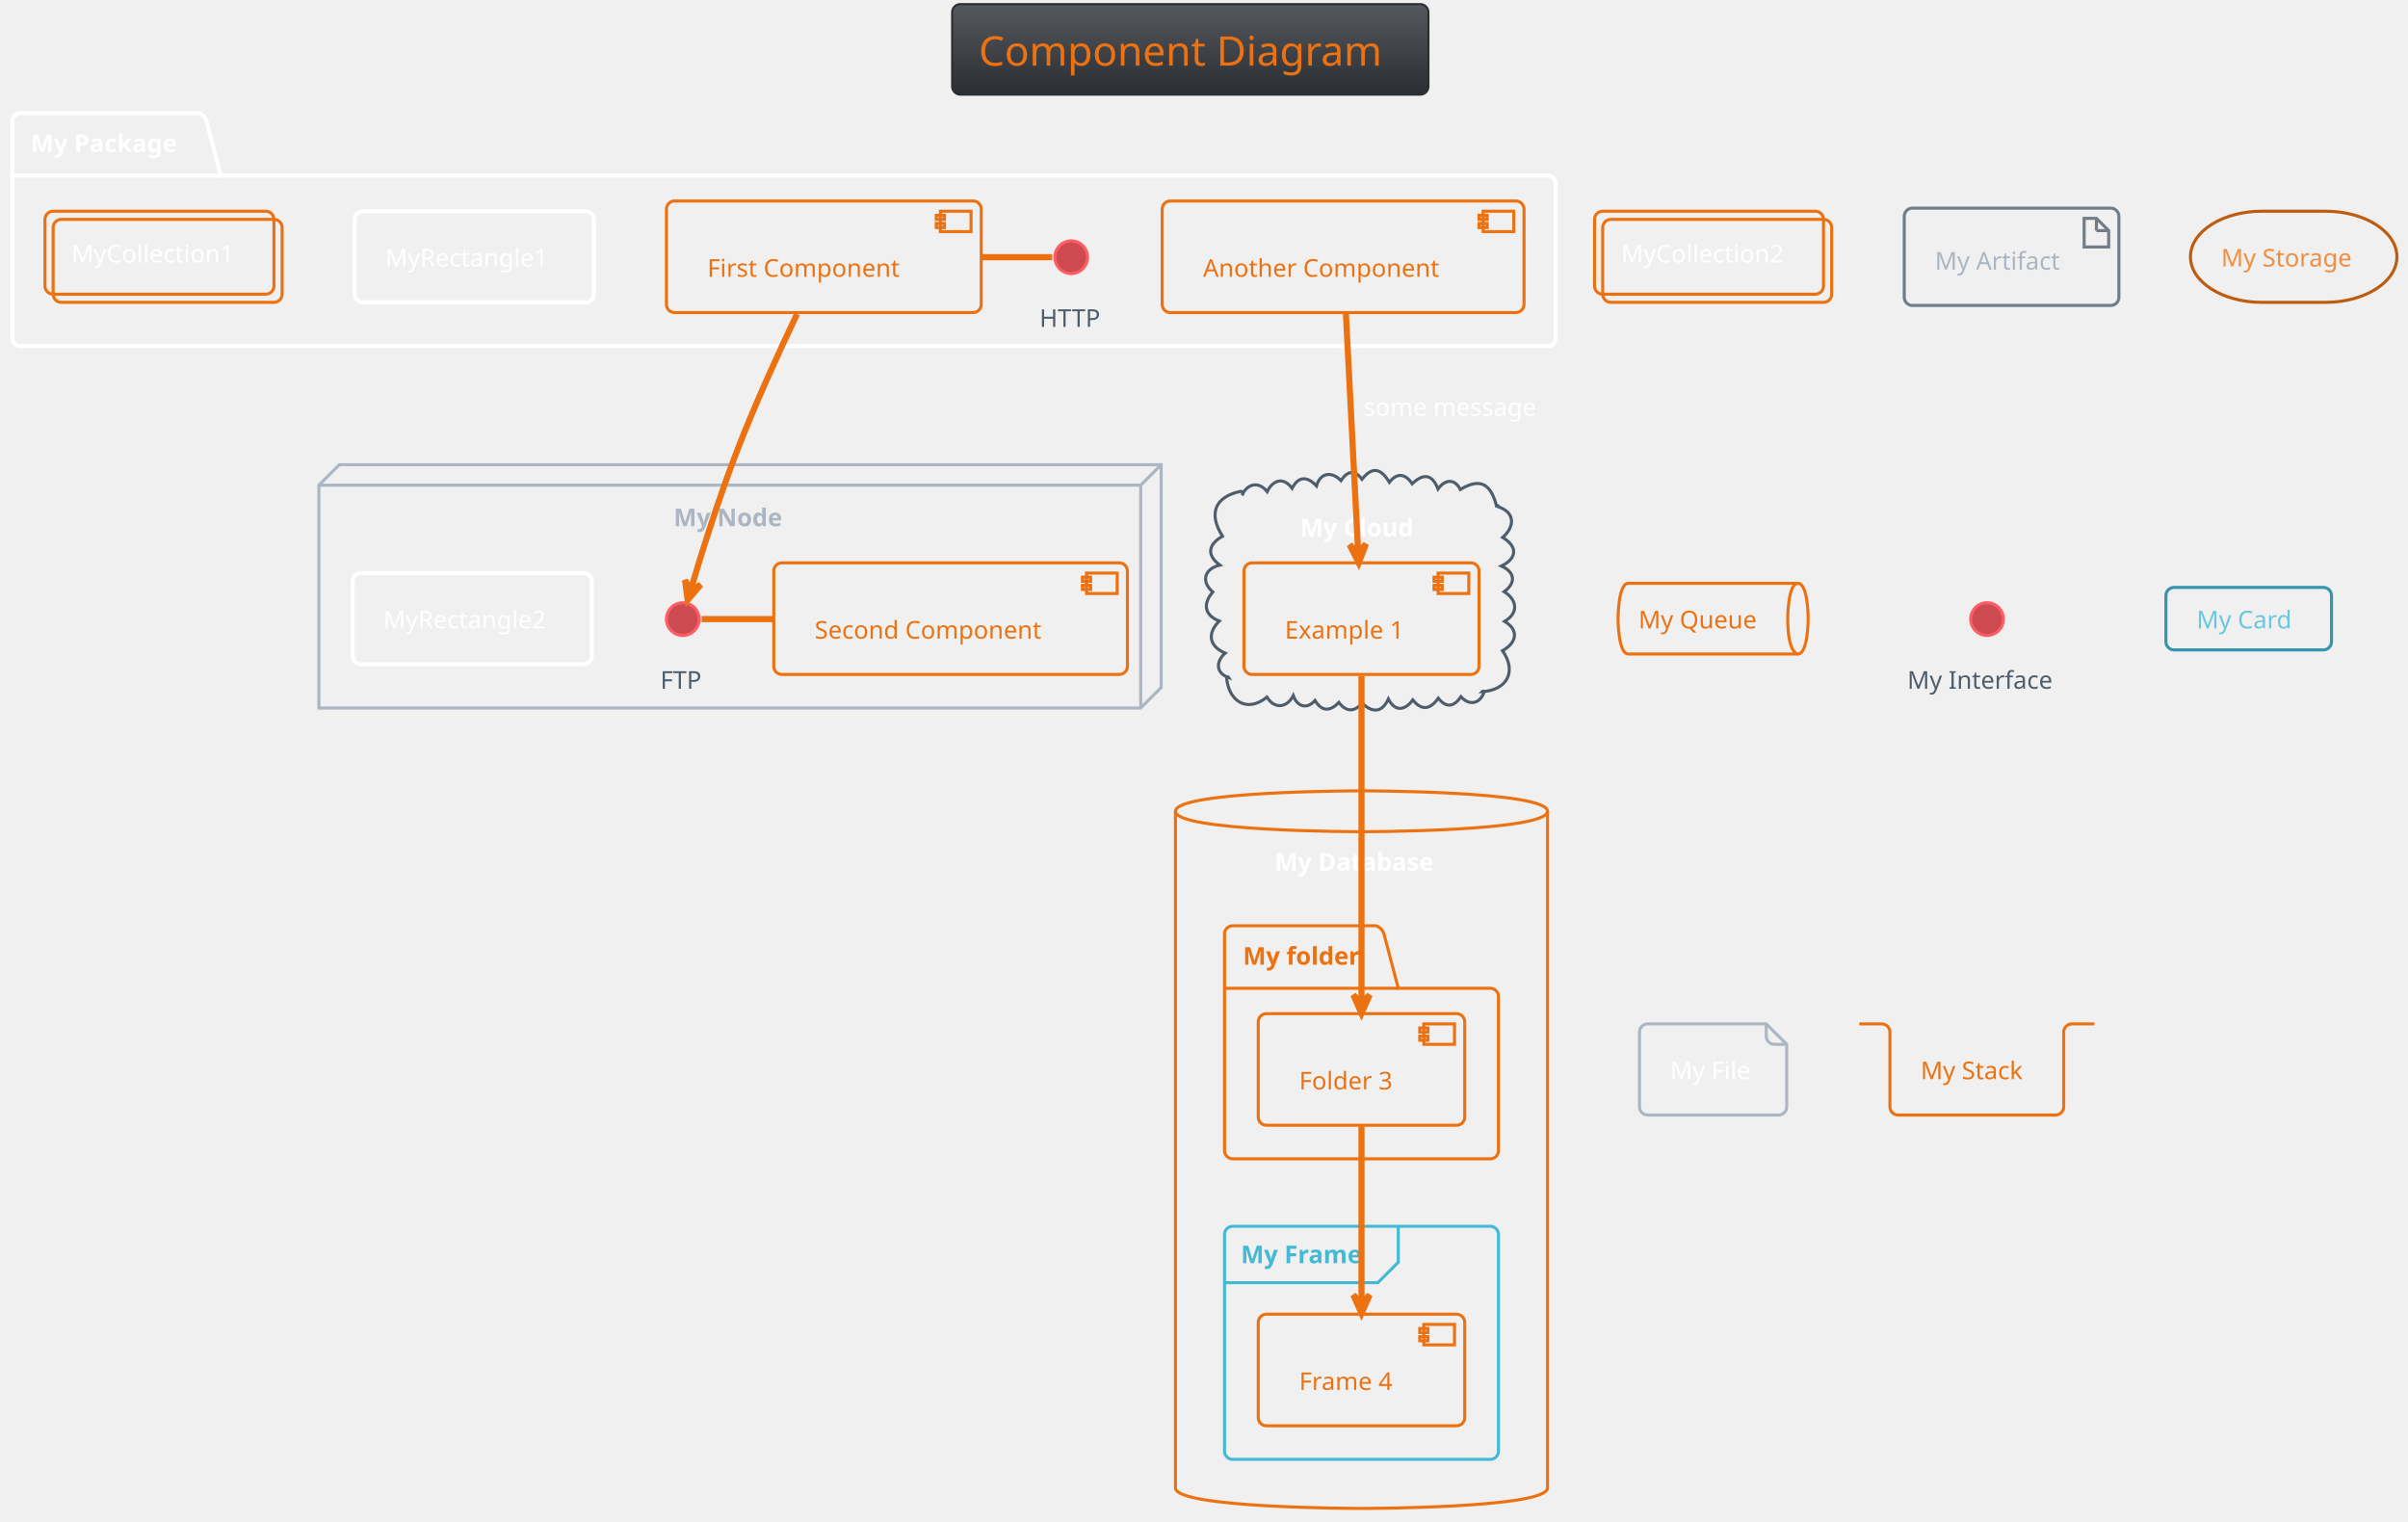
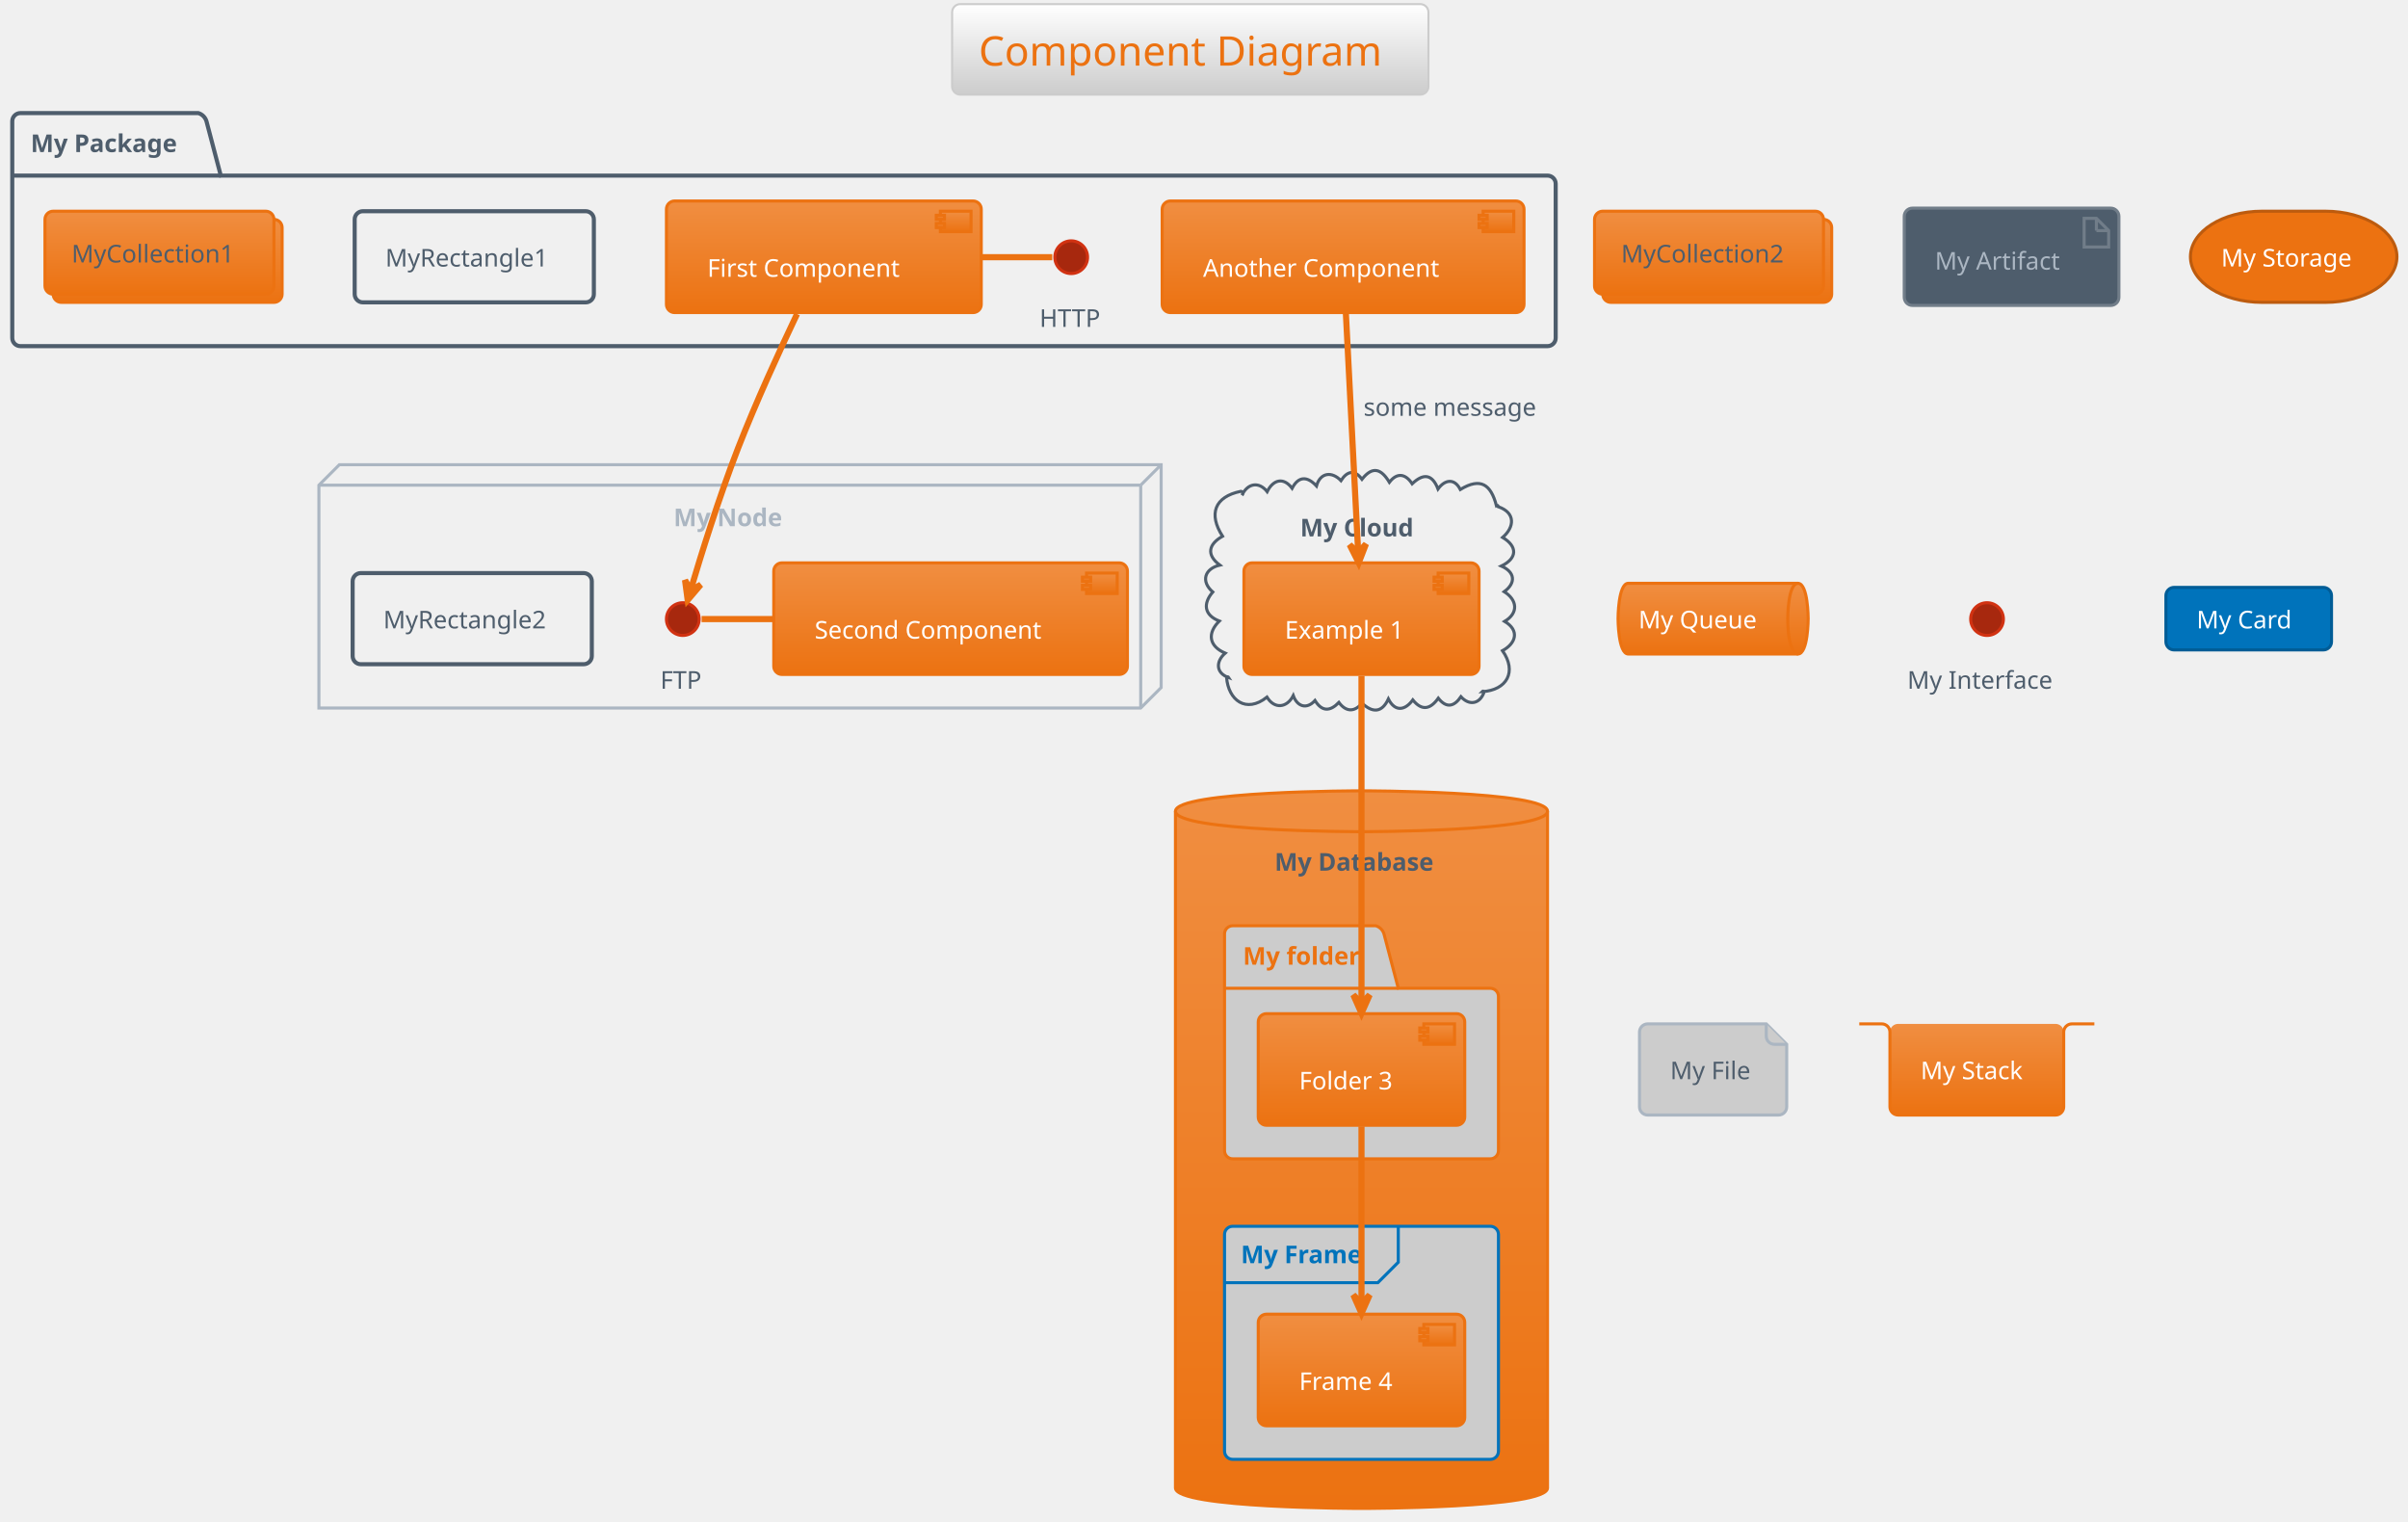
<svg xmlns="http://www.w3.org/2000/svg" contentScriptType="application/ecmascript" contentStyleType="text/css" height="775px" preserveAspectRatio="none" style="width:1227px;height:775px;background:#00000000;" version="1.1" viewBox="0 0 1227 775" width="1227.083px" zoomAndPan="magnify">
  <defs>
-     <linearGradient id="g1a5bxqvql540a0" x1="50%" x2="50%" y1="0%" y2="100%">
-       <stop offset="0%" stop-color="#55585C" />
-       <stop offset="100%" stop-color="#2A2E33" />
+     <linearGradient id="g1kt77hxiw5ew90" x1="50%" x2="50%" y1="0%" y2="100%">
+       <stop offset="0%" stop-color="#FFFFFF" />
+       <stop offset="100%" stop-color="#CCCCCC" />
+     </linearGradient>
+     <linearGradient id="g1kt77hxiw5ew91" x1="50%" x2="50%" y1="0%" y2="100%">
+       <stop offset="0%" stop-color="#F08E41" />
+       <stop offset="100%" stop-color="#EC7211" />
    </linearGradient>
  </defs>
  <g>
-     <rect fill="url(#g1a5bxqvql540a0)" height="46.153" rx="4.167" ry="4.167" style="stroke:#2A2E33;stroke-width:1.042;" width="242.708" x="485.156" y="2.083" />
+     <rect fill="url(#g1kt77hxiw5ew90)" height="46.153" rx="4.167" ry="4.167" style="stroke:#CCCCCC;stroke-width:1.042;" width="242.708" x="485.156" y="2.083" />
    <text fill="#EC7211" font-family="Verdana" font-size="20.833" lengthAdjust="spacing" textLength="215.625" x="498.698" y="33.445">Component Diagram</text>
-     <path d="M10.417,57.611 L101.042,57.611 A6.25,6.25 0 0 1 105.208,61.778 L112.5,89.469 L788.542,89.469 A4.167,4.167 0 0 1 792.708,93.636 L792.708,172.194 A4.167,4.167 0 0 1 788.542,176.361 L10.417,176.361 A4.167,4.167 0 0 1 6.25,172.194 L6.25,61.778 A4.167,4.167 0 0 1 10.417,57.611 " style="stroke:#FFFFFF;stroke-width:2.083;fill:none;" />
-     <line style="stroke:#FFFFFF;stroke-width:2.083;fill:none;" x1="6.25" x2="112.5" y1="89.469" y2="89.469" />
-     <text fill="#FFFFFF" font-family="Verdana" font-size="12.5" font-weight="bold" lengthAdjust="spacing" textLength="82.292" x="15.625" y="77.47">My Package</text>
+     <path d="M10.417,57.611 L101.042,57.611 A6.25,6.25 0 0 1 105.208,61.778 L112.5,89.469 L788.542,89.469 A4.167,4.167 0 0 1 792.708,93.636 L792.708,172.194 A4.167,4.167 0 0 1 788.542,176.361 L10.417,176.361 A4.167,4.167 0 0 1 6.25,172.194 L6.25,61.778 A4.167,4.167 0 0 1 10.417,57.611 " style="stroke:#4E5D6C;stroke-width:2.083;fill:none;" />
+     <line style="stroke:#4E5D6C;stroke-width:2.083;fill:none;" x1="6.25" x2="112.5" y1="89.469" y2="89.469" />
+     <text fill="#4E5D6C" font-family="Verdana" font-size="12.5" font-weight="bold" lengthAdjust="spacing" textLength="82.292" x="15.625" y="77.47">My Package</text>
    <polygon points="162.5,247.194,172.917,236.778,591.667,236.778,591.667,350.319,581.25,360.736,162.5,360.736,162.5,247.194" style="stroke:#ABB6C2;stroke-width:1.562;fill:none;" />
    <line style="stroke:#ABB6C2;stroke-width:1.562;fill:none;" x1="581.25" x2="591.667" y1="247.194" y2="236.778" />
    <line style="stroke:#ABB6C2;stroke-width:1.562;fill:none;" x1="162.5" x2="581.25" y1="247.194" y2="247.194" />
    <line style="stroke:#ABB6C2;stroke-width:1.562;fill:none;" x1="581.25" x2="581.25" y1="247.194" y2="360.736" />
    <text fill="#ABB6C2" font-family="Verdana" font-size="12.5" font-weight="bold" lengthAdjust="spacing" textLength="59.375" x="343.229" y="268.095">My Node</text>
    <path d="M632.845,252.305 C635.562,246.388 641.37,245.003 645.691,250.499 C648.62,244.573 653.85,242.741 658.393,248.786 C661.784,242.295 666.332,242.754 670.807,247.599 C672.806,240.605 678.718,240.1 683.285,244.877 C686.409,240.035 690.221,239.001 693.992,244.187 C699.552,237.125 703.917,239.011 707.959,245.726 C711.933,240.517 716.267,241.429 719.564,246.492 C725.194,241.109 729.755,241.382 732.74,249.144 C736.081,244.5 741.004,243.346 744.103,249.401 C754.524,243.054 759.699,246.882 762.5,257.611 C763.038,257.287 763.439,257.549 763.419,258.16 C772.386,261.229 771.727,268.584 765.673,273.816 C773.394,278.447 773.142,284.484 765.018,288.404 C771.976,291.46 772.604,296.955 766.472,301.467 C773.06,305.608 773.976,312.25 766.699,316.599 C774.579,321.311 772.329,327.894 765.594,331.524 C773.133,342.241 767.799,351.699 755.208,352.403 C755.562,352.02 756.021,351.94 756.253,352.533 C754.169,358.64 748.773,359.785 744.428,354.984 C740.943,360.068 737.036,360.986 732.884,355.728 C728.931,361.287 724.622,362.477 719.895,356.608 C715.993,361.967 710.88,362.89 707.454,356.12 C704.102,363.313 699.334,363.222 694.037,358.267 C690.131,362.925 685.848,362.758 682.24,357.898 C677.797,362.494 673.655,362.728 670.057,356.909 C665.758,361.703 660.968,359.927 658.991,354.416 C655.838,360.612 649.473,361.511 645.591,355.197 C634.876,363.722 625.875,356.674 625,345.111 C625.429,344.579 625.792,344.755 626.095,345.245 C619.252,342.853 619.602,336.838 624.291,332.777 C615.979,329.234 615.021,322.634 621.306,316.426 C613.547,313.396 612.859,307.559 617.976,301.632 C611.709,296.165 613.839,289.732 621.56,287.922 C614.461,282.585 615.893,277.218 622.949,273.219 C615.709,261.961 618.763,253.104 632.292,250.319 C633.543,250.599 633.749,251.425 632.845,252.305 " style="stroke:#4E5D6C;stroke-width:1.562;fill:none;" />
-     <text fill="#FFFFFF" font-family="Verdana" font-size="12.5" font-weight="bold" lengthAdjust="spacing" textLength="62.5" x="662.5" y="273.303">My Cloud</text>
-     <path d="M598.958,413.34 C598.958,402.924 693.75,402.924 693.75,402.924 C693.75,402.924 788.542,402.924 788.542,413.34 L788.542,758.132 C788.542,768.549 693.75,768.549 693.75,768.549 C693.75,768.549 598.958,768.549 598.958,758.132 L598.958,413.34 " style="stroke:#EC7211;stroke-width:1.562;fill:none;" />
+     <text fill="#4E5D6C" font-family="Verdana" font-size="12.5" font-weight="bold" lengthAdjust="spacing" textLength="62.5" x="662.5" y="273.303">My Cloud</text>
+     <path d="M598.958,413.34 C598.958,402.924 693.75,402.924 693.75,402.924 C693.75,402.924 788.542,402.924 788.542,413.34 L788.542,758.132 C788.542,768.549 693.75,768.549 693.75,768.549 C693.75,768.549 598.958,768.549 598.958,758.132 L598.958,413.34 " fill="url(#g1kt77hxiw5ew91)" style="stroke:#EC7211;stroke-width:1.562;" />
    <path d="M598.958,413.34 C598.958,423.757 693.75,423.757 693.75,423.757 C693.75,423.757 788.542,423.757 788.542,413.34 " fill="none" style="stroke:#EC7211;stroke-width:1.562;" />
-     <text fill="#FFFFFF" font-family="Verdana" font-size="12.5" font-weight="bold" lengthAdjust="spacing" textLength="88.542" x="649.479" y="443.616">My Database</text>
-     <path d="M628.125,471.674 L701.042,471.674 A6.25,6.25 0 0 1 705.208,475.84 L712.5,503.532 L759.375,503.532 A4.167,4.167 0 0 1 763.542,507.699 L763.542,586.257 A4.167,4.167 0 0 1 759.375,590.424 L628.125,590.424 A4.167,4.167 0 0 1 623.958,586.257 L623.958,475.84 A4.167,4.167 0 0 1 628.125,471.674 " style="stroke:#EC7211;stroke-width:1.562;fill:none;" />
-     <line style="stroke:#EC7211;stroke-width:1.562;fill:none;" x1="623.958" x2="712.5" y1="503.532" y2="503.532" />
+     <text fill="#4E5D6C" font-family="Verdana" font-size="12.5" font-weight="bold" lengthAdjust="spacing" textLength="88.542" x="649.479" y="443.616">My Database</text>
+     <path d="M628.125,471.674 L701.042,471.674 A6.25,6.25 0 0 1 705.208,475.84 L712.5,503.532 L759.375,503.532 A4.167,4.167 0 0 1 763.542,507.699 L763.542,586.257 A4.167,4.167 0 0 1 759.375,590.424 L628.125,590.424 A4.167,4.167 0 0 1 623.958,586.257 L623.958,475.84 A4.167,4.167 0 0 1 628.125,471.674 " fill="#CCCCCC" style="stroke:#EC7211;stroke-width:1.562;" />
+     <line style="stroke:#EC7211;stroke-width:1.562;" x1="623.958" x2="712.5" y1="503.532" y2="503.532" />
    <text fill="#EC7211" font-family="Verdana" font-size="12.5" font-weight="bold" lengthAdjust="spacing" textLength="64.583" x="633.333" y="491.532">My folder</text>
-     <rect height="118.75" rx="4.167" ry="4.167" style="stroke:#44B9D6;stroke-width:1.562;fill:none;" width="139.583" x="623.958" y="624.799" />
-     <path d="M712.5,624.799 L712.5,643.115 L702.083,653.532 L623.958,653.532 " fill="none" style="stroke:#44B9D6;stroke-width:1.562;" />
-     <text fill="#44B9D6" font-family="Verdana" font-size="12.5" font-weight="bold" lengthAdjust="spacing" textLength="67.708" x="632.292" y="643.616">My Frame</text>
-     <ellipse cx="545.833" cy="131.049" fill="#CC4A50" rx="8.333" ry="8.333" style="stroke:#FF5D64;stroke-width:1.562;" />
+     <rect fill="#CCCCCC" height="118.75" rx="4.167" ry="4.167" style="stroke:#0073BB;stroke-width:1.562;" width="139.583" x="623.958" y="624.799" />
+     <path d="M712.5,624.799 L712.5,643.115 L702.083,653.532 L623.958,653.532 " fill="none" style="stroke:#0073BB;stroke-width:1.562;" />
+     <text fill="#0073BB" font-family="Verdana" font-size="12.5" font-weight="bold" lengthAdjust="spacing" textLength="67.708" x="632.292" y="643.616">My Frame</text>
+     <ellipse cx="545.833" cy="131.049" fill="#A7280E" rx="8.333" ry="8.333" style="stroke:#D13212;stroke-width:1.562;" />
    <text fill="#4E5D6C" font-family="Verdana" font-size="12.5" lengthAdjust="spacing" textLength="32.292" x="529.688" y="166.532">HTTP</text>
-     <rect height="56.858" rx="4.167" ry="4.167" style="stroke:#EC7211;stroke-width:1.562;fill:none;" width="160.417" x="339.583" y="102.403" />
-     <rect height="10.417" style="stroke:#EC7211;stroke-width:1.562;fill:none;" width="15.625" x="479.167" y="107.611" />
-     <rect height="2.083" style="stroke:#EC7211;stroke-width:1.562;fill:none;" width="4.167" x="477.083" y="109.694" />
-     <rect height="2.083" style="stroke:#EC7211;stroke-width:1.562;fill:none;" width="4.167" x="477.083" y="113.861" />
-     <text fill="#EC7211" font-family="Verdana" font-size="12.5" lengthAdjust="spacing" textLength="108.333" x="360.417" y="141.012">First Component</text>
-     <rect height="56.858" rx="4.167" ry="4.167" style="stroke:#EC7211;stroke-width:1.562;fill:none;" width="184.375" x="592.188" y="102.403" />
-     <rect height="10.417" style="stroke:#EC7211;stroke-width:1.562;fill:none;" width="15.625" x="755.729" y="107.611" />
-     <rect height="2.083" style="stroke:#EC7211;stroke-width:1.562;fill:none;" width="4.167" x="753.646" y="109.694" />
-     <rect height="2.083" style="stroke:#EC7211;stroke-width:1.562;fill:none;" width="4.167" x="753.646" y="113.861" />
-     <text fill="#EC7211" font-family="Verdana" font-size="12.5" lengthAdjust="spacing" textLength="132.292" x="613.021" y="141.012">Another Component</text>
-     <rect height="46.442" rx="4.167" ry="4.167" style="stroke:#FFFFFF;stroke-width:2.083;fill:none;" width="121.875" x="180.729" y="107.611" />
-     <text fill="#FFFFFF" font-family="Verdana" font-size="12.5" lengthAdjust="spacing" textLength="90.625" x="196.354" y="135.803">MyRectangle1</text>
-     <rect height="42.275" rx="4.167" ry="4.167" style="stroke:#EC7211;stroke-width:1.562;fill:none;" width="116.667" x="27.083" y="111.778" />
-     <rect height="42.275" rx="4.167" ry="4.167" style="stroke:#EC7211;stroke-width:1.562;fill:none;" width="116.667" x="22.917" y="107.611" />
-     <text fill="#FFFFFF" font-family="Verdana" font-size="12.5" lengthAdjust="spacing" textLength="89.583" x="36.458" y="133.72">MyCollection1</text>
-     <ellipse cx="347.917" cy="315.424" fill="#CC4A50" rx="8.333" ry="8.333" style="stroke:#FF5D64;stroke-width:1.562;" />
+     <rect fill="url(#g1kt77hxiw5ew91)" height="56.858" rx="4.167" ry="4.167" style="stroke:#EC7211;stroke-width:1.562;" width="160.417" x="339.583" y="102.403" />
+     <rect fill="url(#g1kt77hxiw5ew91)" height="10.417" style="stroke:#EC7211;stroke-width:1.562;" width="15.625" x="479.167" y="107.611" />
+     <rect fill="url(#g1kt77hxiw5ew91)" height="2.083" style="stroke:#EC7211;stroke-width:1.562;" width="4.167" x="477.083" y="109.694" />
+     <rect fill="url(#g1kt77hxiw5ew91)" height="2.083" style="stroke:#EC7211;stroke-width:1.562;" width="4.167" x="477.083" y="113.861" />
+     <text fill="#FFFFFF" font-family="Verdana" font-size="12.5" lengthAdjust="spacing" textLength="108.333" x="360.417" y="141.012">First Component</text>
+     <rect fill="url(#g1kt77hxiw5ew91)" height="56.858" rx="4.167" ry="4.167" style="stroke:#EC7211;stroke-width:1.562;" width="184.375" x="592.188" y="102.403" />
+     <rect fill="url(#g1kt77hxiw5ew91)" height="10.417" style="stroke:#EC7211;stroke-width:1.562;" width="15.625" x="755.729" y="107.611" />
+     <rect fill="url(#g1kt77hxiw5ew91)" height="2.083" style="stroke:#EC7211;stroke-width:1.562;" width="4.167" x="753.646" y="109.694" />
+     <rect fill="url(#g1kt77hxiw5ew91)" height="2.083" style="stroke:#EC7211;stroke-width:1.562;" width="4.167" x="753.646" y="113.861" />
+     <text fill="#FFFFFF" font-family="Verdana" font-size="12.5" lengthAdjust="spacing" textLength="132.292" x="613.021" y="141.012">Another Component</text>
+     <rect height="46.442" rx="4.167" ry="4.167" style="stroke:#4E5D6C;stroke-width:2.083;fill:none;" width="121.875" x="180.729" y="107.611" />
+     <text fill="#4E5D6C" font-family="Verdana" font-size="12.5" lengthAdjust="spacing" textLength="90.625" x="196.354" y="135.803">MyRectangle1</text>
+     <rect fill="url(#g1kt77hxiw5ew91)" height="42.275" rx="4.167" ry="4.167" style="stroke:#EC7211;stroke-width:1.562;" width="116.667" x="27.083" y="111.778" />
+     <rect fill="url(#g1kt77hxiw5ew91)" height="42.275" rx="4.167" ry="4.167" style="stroke:#EC7211;stroke-width:1.562;" width="116.667" x="22.917" y="107.611" />
+     <text fill="#4E5D6C" font-family="Verdana" font-size="12.5" lengthAdjust="spacing" textLength="89.583" x="36.458" y="133.72">MyCollection1</text>
+     <ellipse cx="347.917" cy="315.424" fill="#A7280E" rx="8.333" ry="8.333" style="stroke:#D13212;stroke-width:1.562;" />
    <text fill="#4E5D6C" font-family="Verdana" font-size="12.5" lengthAdjust="spacing" textLength="22.917" x="336.458" y="350.907">FTP</text>
-     <rect height="56.858" rx="4.167" ry="4.167" style="stroke:#EC7211;stroke-width:1.562;fill:none;" width="180.208" x="394.271" y="286.778" />
-     <rect height="10.417" style="stroke:#EC7211;stroke-width:1.562;fill:none;" width="15.625" x="553.646" y="291.986" />
-     <rect height="2.083" style="stroke:#EC7211;stroke-width:1.562;fill:none;" width="4.167" x="551.562" y="294.069" />
-     <rect height="2.083" style="stroke:#EC7211;stroke-width:1.562;fill:none;" width="4.167" x="551.562" y="298.236" />
-     <text fill="#EC7211" font-family="Verdana" font-size="12.5" lengthAdjust="spacing" textLength="128.125" x="415.104" y="325.387">Second Component</text>
-     <rect height="46.442" rx="4.167" ry="4.167" style="stroke:#FFFFFF;stroke-width:2.083;fill:none;" width="121.875" x="179.688" y="291.986" />
-     <text fill="#FFFFFF" font-family="Verdana" font-size="12.5" lengthAdjust="spacing" textLength="90.625" x="195.312" y="320.178">MyRectangle2</text>
-     <rect height="56.858" rx="4.167" ry="4.167" style="stroke:#EC7211;stroke-width:1.562;fill:none;" width="119.792" x="633.854" y="286.778" />
-     <rect height="10.417" style="stroke:#EC7211;stroke-width:1.562;fill:none;" width="15.625" x="732.812" y="291.986" />
-     <rect height="2.083" style="stroke:#EC7211;stroke-width:1.562;fill:none;" width="4.167" x="730.729" y="294.069" />
-     <rect height="2.083" style="stroke:#EC7211;stroke-width:1.562;fill:none;" width="4.167" x="730.729" y="298.236" />
-     <text fill="#EC7211" font-family="Verdana" font-size="12.5" lengthAdjust="spacing" textLength="67.708" x="654.688" y="325.387">Example 1</text>
-     <rect height="56.858" rx="4.167" ry="4.167" style="stroke:#EC7211;stroke-width:1.562;fill:none;" width="105.208" x="641.146" y="516.465" />
-     <rect height="10.417" style="stroke:#EC7211;stroke-width:1.562;fill:none;" width="15.625" x="725.521" y="521.674" />
-     <rect height="2.083" style="stroke:#EC7211;stroke-width:1.562;fill:none;" width="4.167" x="723.438" y="523.757" />
-     <rect height="2.083" style="stroke:#EC7211;stroke-width:1.562;fill:none;" width="4.167" x="723.438" y="527.924" />
-     <text fill="#EC7211" font-family="Verdana" font-size="12.5" lengthAdjust="spacing" textLength="53.125" x="661.979" y="555.074">Folder 3</text>
-     <rect height="56.858" rx="4.167" ry="4.167" style="stroke:#EC7211;stroke-width:1.562;fill:none;" width="105.208" x="641.146" y="669.59" />
-     <rect height="10.417" style="stroke:#EC7211;stroke-width:1.562;fill:none;" width="15.625" x="725.521" y="674.799" />
-     <rect height="2.083" style="stroke:#EC7211;stroke-width:1.562;fill:none;" width="4.167" x="723.438" y="676.882" />
-     <rect height="2.083" style="stroke:#EC7211;stroke-width:1.562;fill:none;" width="4.167" x="723.438" y="681.049" />
-     <text fill="#EC7211" font-family="Verdana" font-size="12.5" lengthAdjust="spacing" textLength="53.125" x="661.979" y="708.199">Frame 4</text>
-     <rect height="42.275" rx="4.167" ry="4.167" style="stroke:#EC7211;stroke-width:1.562;fill:none;" width="116.667" x="816.667" y="111.778" />
-     <rect height="42.275" rx="4.167" ry="4.167" style="stroke:#EC7211;stroke-width:1.562;fill:none;" width="116.667" x="812.5" y="107.611" />
-     <text fill="#FFFFFF" font-family="Verdana" font-size="12.5" lengthAdjust="spacing" textLength="89.583" x="826.042" y="133.72">MyCollection2</text>
-     <rect height="49.567" rx="4.167" ry="4.167" style="stroke:#717D89;stroke-width:1.562;fill:none;" width="109.375" x="970.312" y="106.049" />
-     <polygon points="1061.979,111.257,1061.979,125.84,1074.479,125.84,1074.479,117.507,1068.229,111.257,1061.979,111.257" style="stroke:#717D89;stroke-width:1.562;fill:none;" />
-     <line style="stroke:#717D89;stroke-width:1.562;fill:none;" x1="1068.229" x2="1068.229" y1="111.257" y2="117.507" />
-     <line style="stroke:#717D89;stroke-width:1.562;fill:none;" x1="1074.479" x2="1068.229" y1="117.507" y2="117.507" />
+     <rect fill="url(#g1kt77hxiw5ew91)" height="56.858" rx="4.167" ry="4.167" style="stroke:#EC7211;stroke-width:1.562;" width="180.208" x="394.271" y="286.778" />
+     <rect fill="url(#g1kt77hxiw5ew91)" height="10.417" style="stroke:#EC7211;stroke-width:1.562;" width="15.625" x="553.646" y="291.986" />
+     <rect fill="url(#g1kt77hxiw5ew91)" height="2.083" style="stroke:#EC7211;stroke-width:1.562;" width="4.167" x="551.562" y="294.069" />
+     <rect fill="url(#g1kt77hxiw5ew91)" height="2.083" style="stroke:#EC7211;stroke-width:1.562;" width="4.167" x="551.562" y="298.236" />
+     <text fill="#FFFFFF" font-family="Verdana" font-size="12.5" lengthAdjust="spacing" textLength="128.125" x="415.104" y="325.387">Second Component</text>
+     <rect height="46.442" rx="4.167" ry="4.167" style="stroke:#4E5D6C;stroke-width:2.083;fill:none;" width="121.875" x="179.688" y="291.986" />
+     <text fill="#4E5D6C" font-family="Verdana" font-size="12.5" lengthAdjust="spacing" textLength="90.625" x="195.312" y="320.178">MyRectangle2</text>
+     <rect fill="url(#g1kt77hxiw5ew91)" height="56.858" rx="4.167" ry="4.167" style="stroke:#EC7211;stroke-width:1.562;" width="119.792" x="633.854" y="286.778" />
+     <rect fill="url(#g1kt77hxiw5ew91)" height="10.417" style="stroke:#EC7211;stroke-width:1.562;" width="15.625" x="732.812" y="291.986" />
+     <rect fill="url(#g1kt77hxiw5ew91)" height="2.083" style="stroke:#EC7211;stroke-width:1.562;" width="4.167" x="730.729" y="294.069" />
+     <rect fill="url(#g1kt77hxiw5ew91)" height="2.083" style="stroke:#EC7211;stroke-width:1.562;" width="4.167" x="730.729" y="298.236" />
+     <text fill="#FFFFFF" font-family="Verdana" font-size="12.5" lengthAdjust="spacing" textLength="67.708" x="654.688" y="325.387">Example 1</text>
+     <rect fill="url(#g1kt77hxiw5ew91)" height="56.858" rx="4.167" ry="4.167" style="stroke:#EC7211;stroke-width:1.562;" width="105.208" x="641.146" y="516.465" />
+     <rect fill="url(#g1kt77hxiw5ew91)" height="10.417" style="stroke:#EC7211;stroke-width:1.562;" width="15.625" x="725.521" y="521.674" />
+     <rect fill="url(#g1kt77hxiw5ew91)" height="2.083" style="stroke:#EC7211;stroke-width:1.562;" width="4.167" x="723.438" y="523.757" />
+     <rect fill="url(#g1kt77hxiw5ew91)" height="2.083" style="stroke:#EC7211;stroke-width:1.562;" width="4.167" x="723.438" y="527.924" />
+     <text fill="#FFFFFF" font-family="Verdana" font-size="12.5" lengthAdjust="spacing" textLength="53.125" x="661.979" y="555.074">Folder 3</text>
+     <rect fill="url(#g1kt77hxiw5ew91)" height="56.858" rx="4.167" ry="4.167" style="stroke:#EC7211;stroke-width:1.562;" width="105.208" x="641.146" y="669.59" />
+     <rect fill="url(#g1kt77hxiw5ew91)" height="10.417" style="stroke:#EC7211;stroke-width:1.562;" width="15.625" x="725.521" y="674.799" />
+     <rect fill="url(#g1kt77hxiw5ew91)" height="2.083" style="stroke:#EC7211;stroke-width:1.562;" width="4.167" x="723.438" y="676.882" />
+     <rect fill="url(#g1kt77hxiw5ew91)" height="2.083" style="stroke:#EC7211;stroke-width:1.562;" width="4.167" x="723.438" y="681.049" />
+     <text fill="#FFFFFF" font-family="Verdana" font-size="12.5" lengthAdjust="spacing" textLength="53.125" x="661.979" y="708.199">Frame 4</text>
+     <rect fill="url(#g1kt77hxiw5ew91)" height="42.275" rx="4.167" ry="4.167" style="stroke:#EC7211;stroke-width:1.562;" width="116.667" x="816.667" y="111.778" />
+     <rect fill="url(#g1kt77hxiw5ew91)" height="42.275" rx="4.167" ry="4.167" style="stroke:#EC7211;stroke-width:1.562;" width="116.667" x="812.5" y="107.611" />
+     <text fill="#4E5D6C" font-family="Verdana" font-size="12.5" lengthAdjust="spacing" textLength="89.583" x="826.042" y="133.72">MyCollection2</text>
+     <rect fill="#4E5D6C" height="49.567" rx="4.167" ry="4.167" style="stroke:#717D89;stroke-width:1.562;" width="109.375" x="970.312" y="106.049" />
+     <polygon fill="#4E5D6C" points="1061.979,111.257,1061.979,125.84,1074.479,125.84,1074.479,117.507,1068.229,111.257,1061.979,111.257" style="stroke:#717D89;stroke-width:1.562;" />
+     <line style="stroke:#717D89;stroke-width:1.562;" x1="1068.229" x2="1068.229" y1="111.257" y2="117.507" />
+     <line style="stroke:#717D89;stroke-width:1.562;" x1="1074.479" x2="1068.229" y1="117.507" y2="117.507" />
    <text fill="#ABB6C2" font-family="Verdana" font-size="12.5" lengthAdjust="spacing" textLength="67.708" x="985.938" y="137.366">My Artifact</text>
-     <rect height="46.442" rx="36.458" ry="36.458" style="stroke:#BD5B0E;stroke-width:1.562;fill:none;" width="105.208" x="1116.146" y="107.611" />
-     <text fill="#F08E41" font-family="Verdana" font-size="12.5" lengthAdjust="spacing" textLength="73.958" x="1131.771" y="135.803">My Storage</text>
-     <path d="M829.688,297.194 L916.146,297.194 C921.354,297.194 921.354,315.207 921.354,315.207 C921.354,315.207 921.354,333.219 916.146,333.219 L829.688,333.219 C824.479,333.219 824.479,315.207 824.479,315.207 C824.479,315.207 824.479,297.194 829.688,297.194 " style="stroke:#EC7211;stroke-width:1.562;fill:none;" />
+     <rect fill="#EC7211" height="46.442" rx="36.458" ry="36.458" style="stroke:#BD5B0E;stroke-width:1.562;" width="105.208" x="1116.146" y="107.611" />
+     <text fill="#FFFFFF" font-family="Verdana" font-size="12.5" lengthAdjust="spacing" textLength="73.958" x="1131.771" y="135.803">My Storage</text>
+     <path d="M829.688,297.194 L916.146,297.194 C921.354,297.194 921.354,315.207 921.354,315.207 C921.354,315.207 921.354,333.219 916.146,333.219 L829.688,333.219 C824.479,333.219 824.479,315.207 824.479,315.207 C824.479,315.207 824.479,297.194 829.688,297.194 " fill="url(#g1kt77hxiw5ew91)" style="stroke:#EC7211;stroke-width:1.562;" />
    <path d="M916.146,297.194 C910.938,297.194 910.938,315.207 910.938,315.207 C910.938,333.219 916.146,333.219 916.146,333.219 " fill="none" style="stroke:#EC7211;stroke-width:1.562;" />
-     <text fill="#EC7211" font-family="Verdana" font-size="12.5" lengthAdjust="spacing" textLength="65.625" x="834.896" y="320.178">My Queue</text>
-     <ellipse cx="1012.5" cy="315.424" fill="#CC4A50" rx="8.333" ry="8.333" style="stroke:#FF5D64;stroke-width:1.562;" />
+     <text fill="#FFFFFF" font-family="Verdana" font-size="12.5" lengthAdjust="spacing" textLength="65.625" x="834.896" y="320.178">My Queue</text>
+     <ellipse cx="1012.5" cy="315.424" fill="#A7280E" rx="8.333" ry="8.333" style="stroke:#D13212;stroke-width:1.562;" />
    <text fill="#4E5D6C" font-family="Verdana" font-size="12.5" lengthAdjust="spacing" textLength="81.25" x="971.875" y="350.907">My Interface</text>
-     <rect height="31.858" rx="4.167" ry="4.167" style="stroke:#3694AB;stroke-width:1.562;fill:none;" width="84.375" x="1103.646" y="299.278" />
-     <text fill="#69C7DE" font-family="Verdana" font-size="12.5" lengthAdjust="spacing" textLength="53.125" x="1119.271" y="320.178">My Card</text>
-     <path d="M835.417,525.84 L835.417,563.949 A4.167,4.167 0 0 0 839.583,568.115 L906.25,568.115 A4.167,4.167 0 0 0 910.417,563.949 L910.417,532.09 L900,521.674 L839.583,521.674 A4.167,4.167 0 0 0 835.417,525.84 " style="stroke:#ABB6C2;stroke-width:1.562;fill:none;" />
-     <path d="M900,521.674 L900,527.924 A4.167,4.167 0 0 0 904.167,532.09 L910.417,532.09 " style="stroke:#ABB6C2;stroke-width:1.562;fill:none;" />
-     <text fill="#FFFFFF" font-family="Verdana" font-size="12.5" lengthAdjust="spacing" textLength="43.75" x="851.042" y="549.866">My File</text>
-     <rect height="46.442" rx="4.167" ry="4.167" style="stroke:none;stroke-width:1.562;fill:none;" width="88.542" x="963.021" y="521.674" />
+     <rect fill="#0073BB" height="31.858" rx="4.167" ry="4.167" style="stroke:#005C96;stroke-width:1.562;" width="84.375" x="1103.646" y="299.278" />
+     <text fill="#FFFFFF" font-family="Verdana" font-size="12.5" lengthAdjust="spacing" textLength="53.125" x="1119.271" y="320.178">My Card</text>
+     <path d="M835.417,525.84 L835.417,563.949 A4.167,4.167 0 0 0 839.583,568.115 L906.25,568.115 A4.167,4.167 0 0 0 910.417,563.949 L910.417,532.09 L900,521.674 L839.583,521.674 A4.167,4.167 0 0 0 835.417,525.84 " fill="#CCCCCC" style="stroke:#ABB6C2;stroke-width:1.562;" />
+     <path d="M900,521.674 L900,527.924 A4.167,4.167 0 0 0 904.167,532.09 L910.417,532.09 " fill="#CCCCCC" style="stroke:#ABB6C2;stroke-width:1.562;" />
+     <text fill="#4E5D6C" font-family="Verdana" font-size="12.5" lengthAdjust="spacing" textLength="43.75" x="851.042" y="549.866">My File</text>
+     <rect fill="url(#g1kt77hxiw5ew91)" height="46.442" rx="4.167" ry="4.167" style="stroke:none;stroke-width:1.562;" width="88.542" x="963.021" y="521.674" />
    <path d="M947.396,521.674 L958.854,521.674 A4.167,4.167 0 0 1 963.021,525.84 L963.021,563.949 A4.167,4.167 0 0 0 967.188,568.115 L1047.396,568.115 A4.167,4.167 0 0 0 1051.562,563.949 L1051.562,525.84 A4.167,4.167 0 0 1 1055.729,521.674 L1067.188,521.674 " fill="none" style="stroke:#EC7211;stroke-width:1.562;" />
-     <text fill="#EC7211" font-family="Verdana" font-size="12.5" lengthAdjust="spacing" textLength="57.292" x="978.646" y="549.866">My Stack</text>
+     <text fill="#FFFFFF" font-family="Verdana" font-size="12.5" lengthAdjust="spacing" textLength="57.292" x="978.646" y="549.866">My Stack</text>
    <path d="M536.177,131.049 C524.135,131.049 512.083,131.049 500.042,131.049 " fill="none" id="HTTP-First Component" style="stroke:#EC7211;stroke-width:3.125;" />
    <path d="M357.51,315.424 C369.74,315.424 381.958,315.424 394.188,315.424 " fill="none" id="FTP-Second Component" style="stroke:#EC7211;stroke-width:3.125;" />
    <path d="M406.135,159.986 C397.062,179.049 385.177,204.986 376.042,228.444 C366.323,253.413 357.062,283.299 351.969,300.434 " fill="none" id="First Component-to-FTP" style="stroke:#EC7211;stroke-width:3.125;" />
    <polygon fill="#EC7211" points="350.406,305.736,357.053,297.921,351.878,300.74,349.059,295.566,350.406,305.736" style="stroke:#EC7211;stroke-width:3.125;" />
    <path d="M685.802,159.778 C687.479,192.392 690.26,246.538 692.052,281.319 " fill="none" id="Another Component-to-Example 1" style="stroke:#EC7211;stroke-width:3.125;" />
    <polygon fill="#EC7211" points="692.333,286.736,696.04,277.17,692.081,281.534,687.717,277.574,692.333,286.736" style="stroke:#EC7211;stroke-width:3.125;" />
-     <text fill="#FFFFFF" font-family="Verdana" font-size="12.5" lengthAdjust="spacing" textLength="98.958" x="694.792" y="211.845">some message</text>
+     <text fill="#4E5D6C" font-family="Verdana" font-size="12.5" lengthAdjust="spacing" textLength="98.958" x="694.792" y="211.845">some message</text>
    <path d="M693.75,344.372 C693.75,386.465 693.75,466.038 693.75,510.986 " fill="none" id="Example 1-to-Folder 3" style="stroke:#EC7211;stroke-width:3.125;" />
    <polygon fill="#EC7211" points="693.75,516.288,697.917,506.913,693.75,511.08,689.583,506.913,693.75,516.288" style="stroke:#EC7211;stroke-width:3.125;" />
    <path d="M693.75,573.861 C693.75,599.246 693.75,636.882 693.75,663.903 " fill="none" id="Folder 3-to-Frame 4" style="stroke:#EC7211;stroke-width:3.125;" />
    <polygon fill="#EC7211" points="693.75,669.153,697.917,659.778,693.75,663.944,689.583,659.778,693.75,669.153" style="stroke:#EC7211;stroke-width:3.125;" />
  </g>
</svg>
